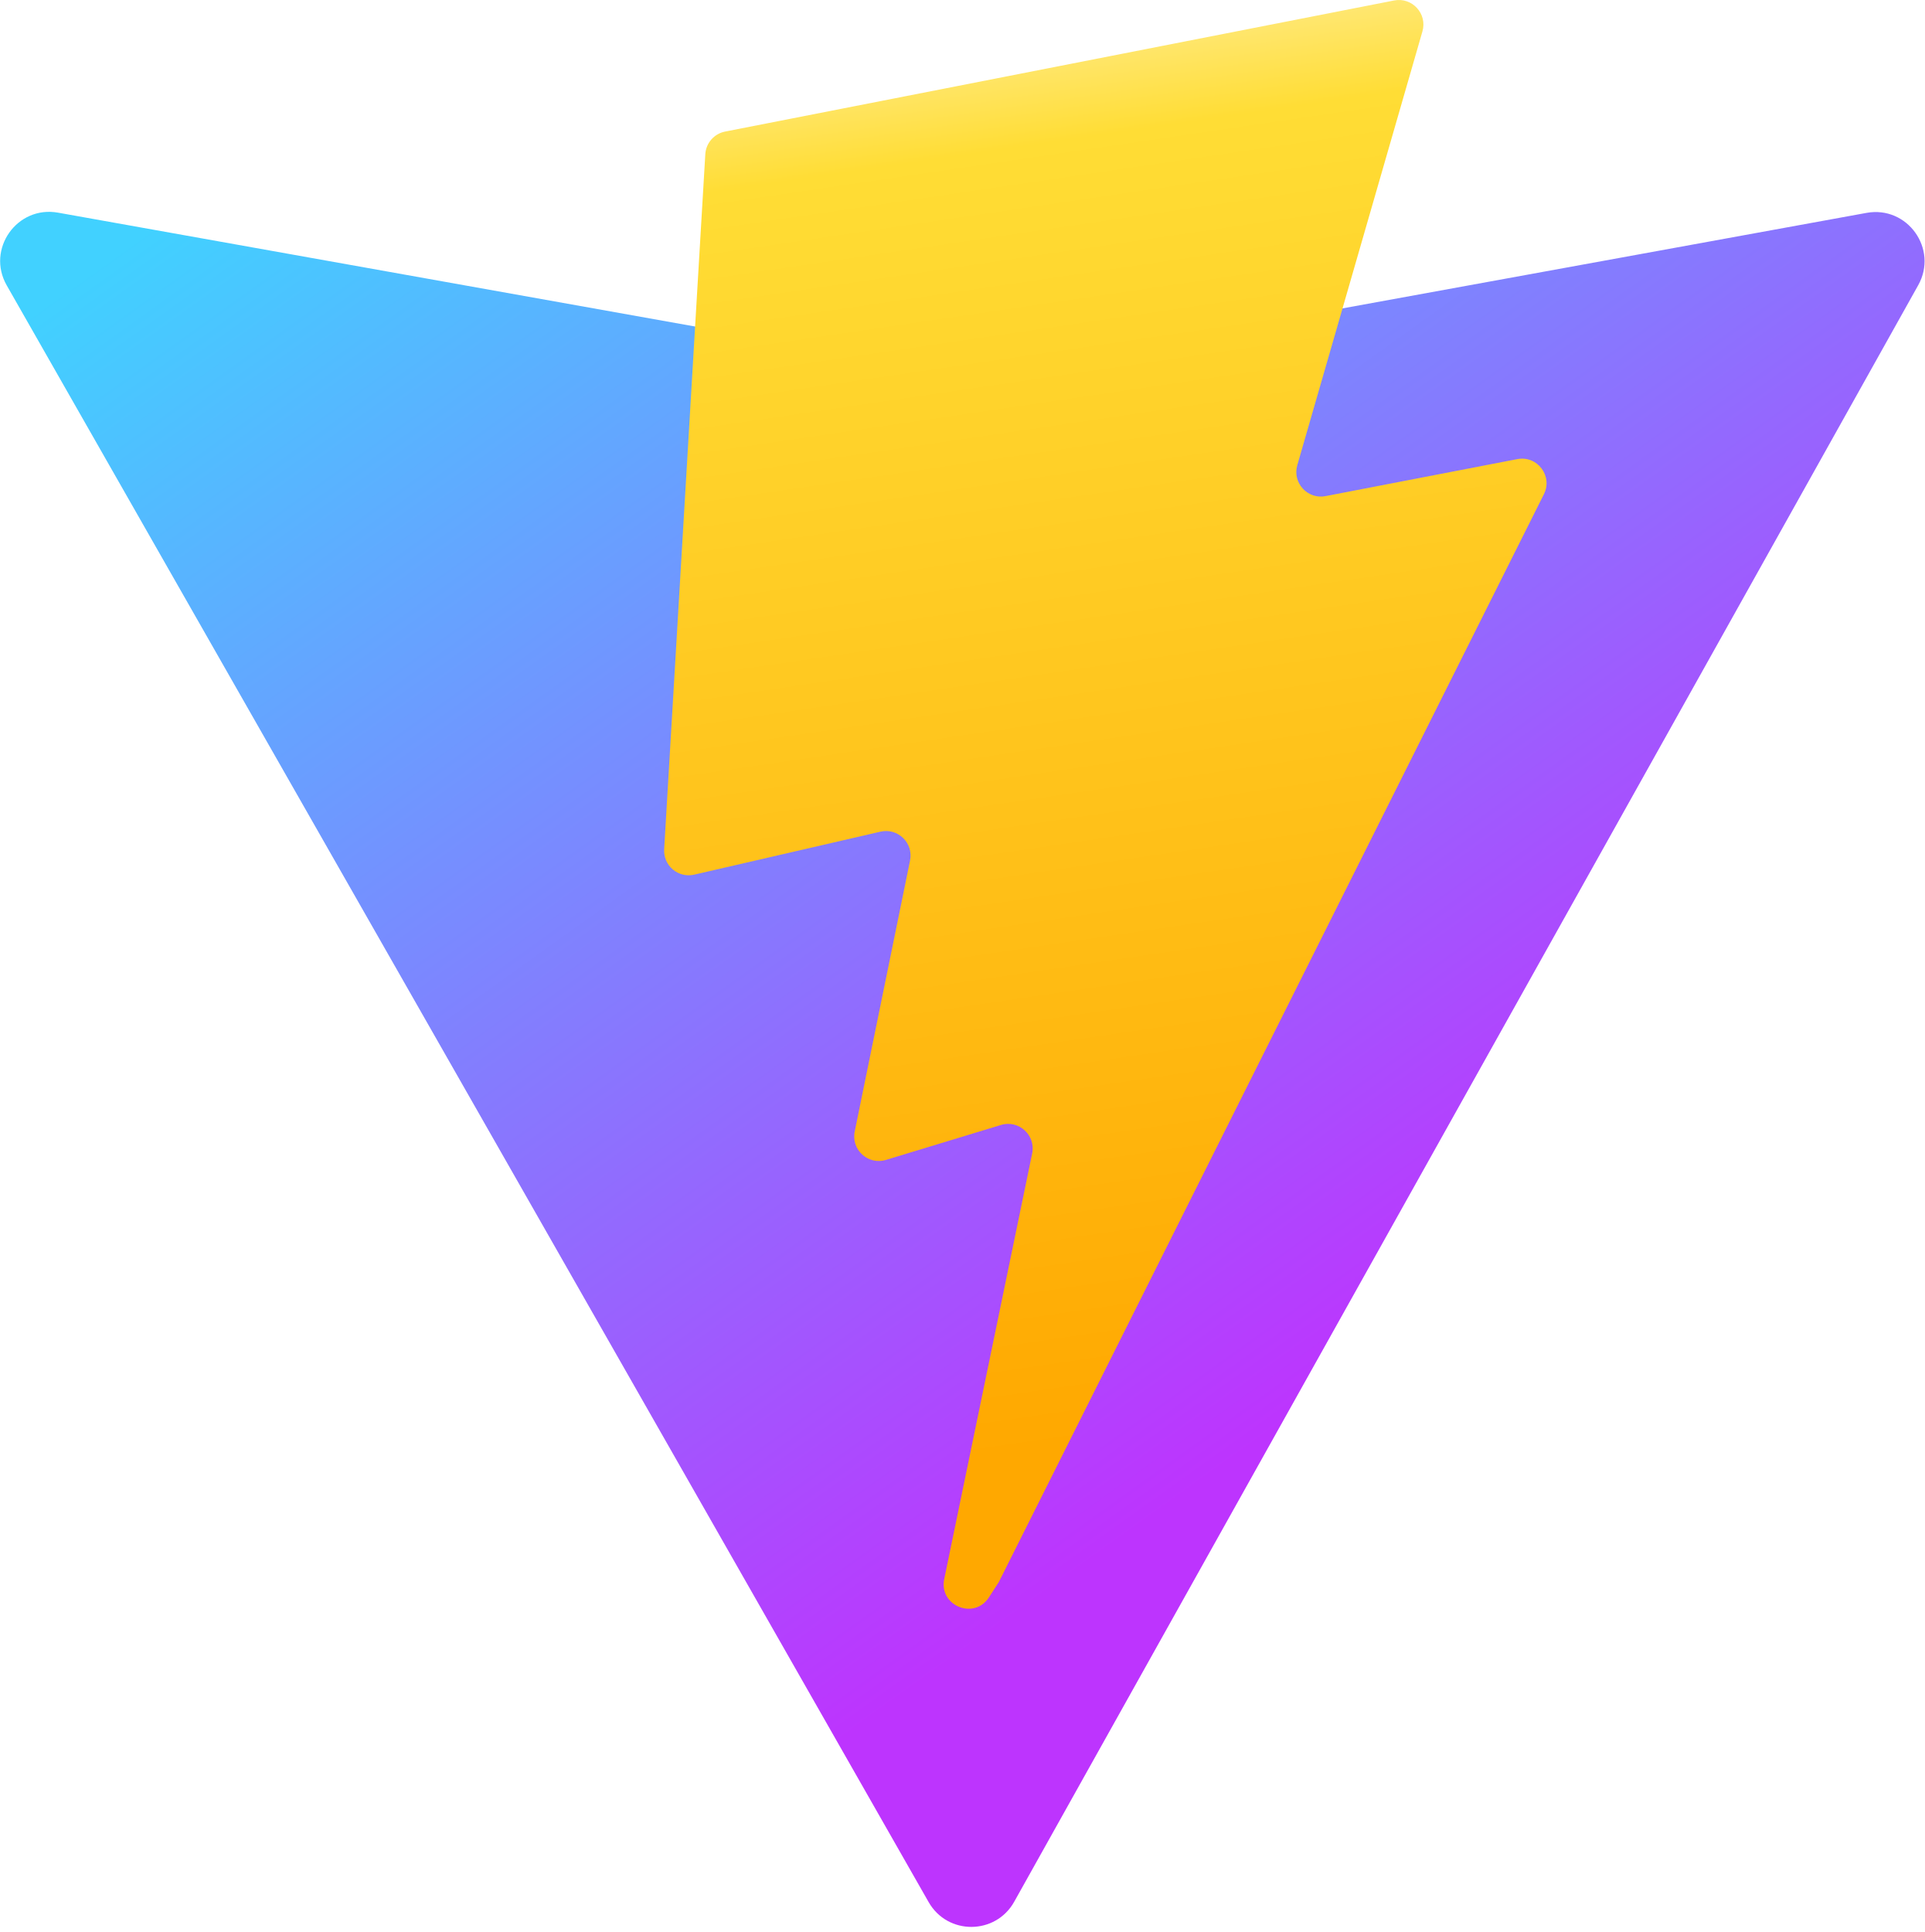
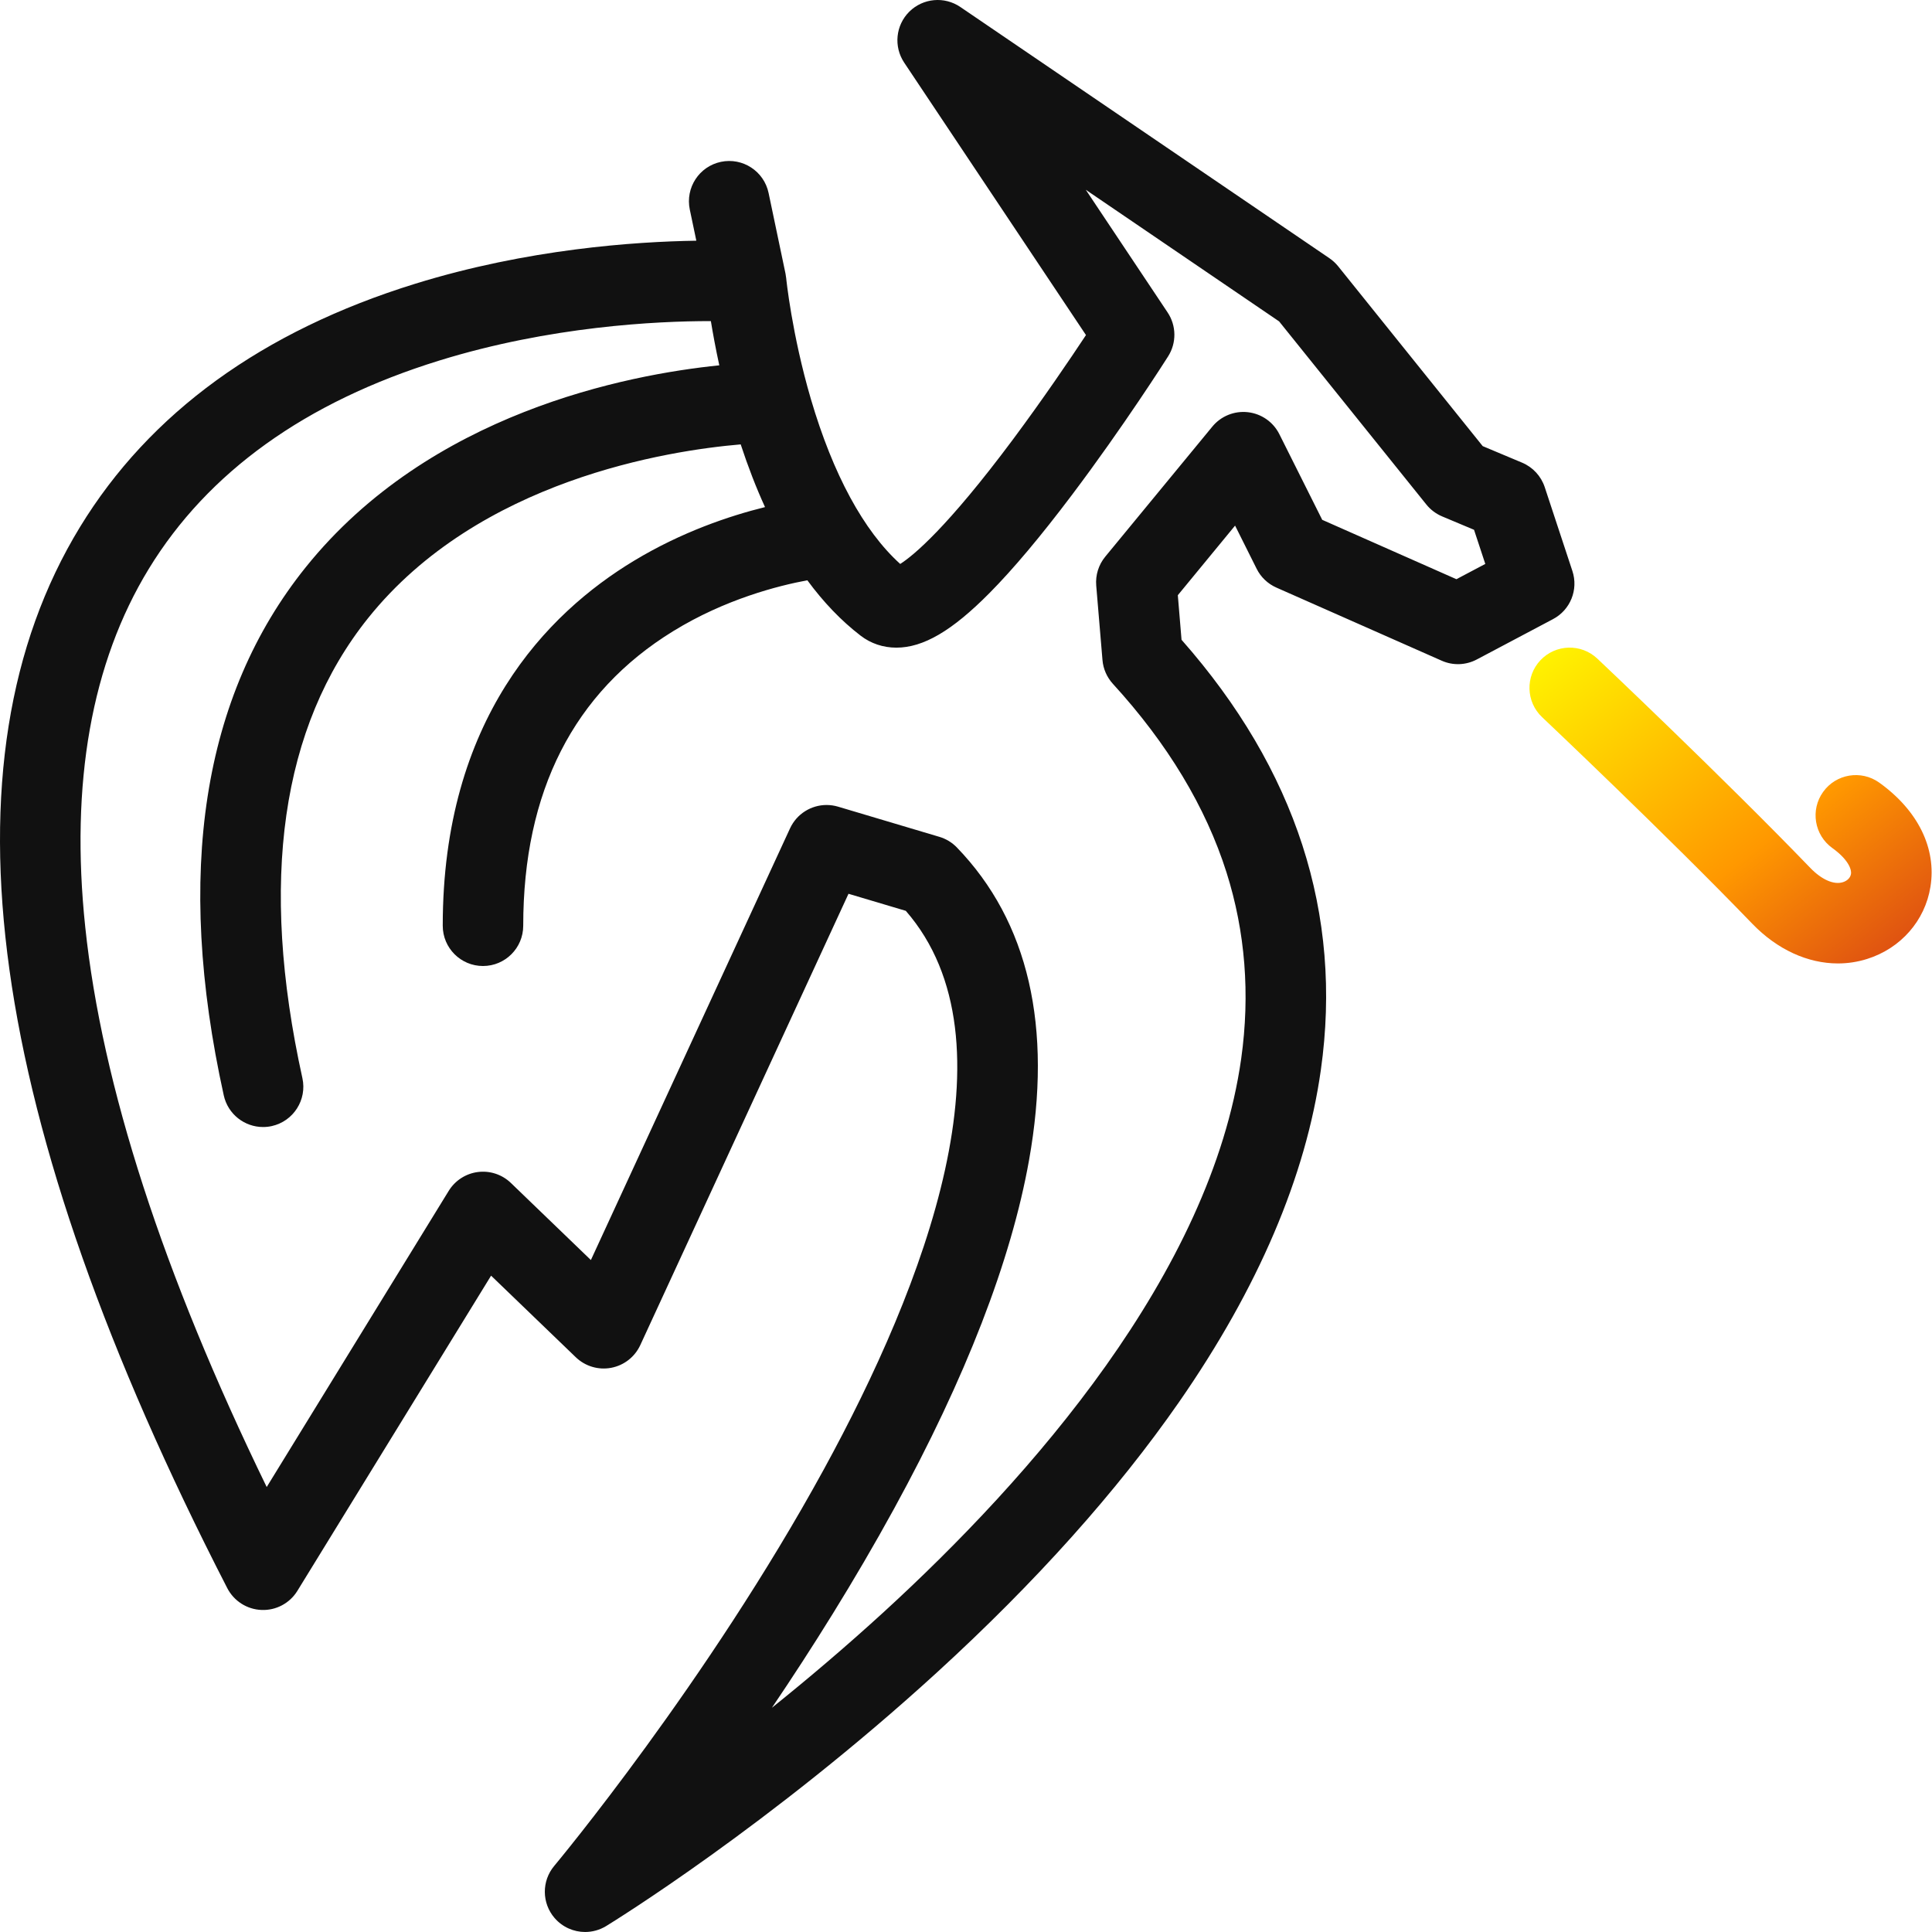
- <svg xmlns="http://www.w3.org/2000/svg" aria-hidden="true" role="img" class="iconify iconify--logos" width="31.88" height="32" preserveAspectRatio="xMidYMid meet" viewBox="0 0 256 257">
+ <svg xmlns="http://www.w3.org/2000/svg" class="css-ze2te4 css-qd6ojx" viewBox="0 0 100 100.02">
  <defs>
-     <linearGradient id="IconifyId1813088fe1fbc01fb466" x1="-.828%" x2="57.636%" y1="7.652%" y2="78.411%">
-       <stop offset="0%" stop-color="#41D1FF" />
-       <stop offset="100%" stop-color="#BD34FE" />
-     </linearGradient>
-     <linearGradient id="IconifyId1813088fe1fbc01fb467" x1="43.376%" x2="50.316%" y1="2.242%" y2="89.03%">
-       <stop offset="0%" stop-color="#FFEA83" />
-       <stop offset="8.333%" stop-color="#FFDD35" />
-       <stop offset="100%" stop-color="#FFA800" />
+     <linearGradient id="dragonFire" x1="0%" y1="0%" x2="100%" y2="100%">
+       <stop offset="0%" stop-color="#fff700">
+         <animate attributeName="stop-color" values="#fff700;#ffe000;#fff700" dur="1s" repeatCount="indefinite" />
+       </stop>
+       <stop offset="60%" stop-color="#ff9800">
+         <animate attributeName="stop-color" values="#ff9800;#ff5a00;#ff9800" dur="1s" repeatCount="indefinite" />
+       </stop>
+       <stop offset="100%" stop-color="#d84315">
+         <animate attributeName="stop-color" values="#d84315;#b71c1c;#d84315" dur="1s" repeatCount="indefinite" />
+       </stop>
    </linearGradient>
  </defs>
-   <path fill="url(#IconifyId1813088fe1fbc01fb466)" d="M255.153 37.938L134.897 252.976c-2.483 4.44-8.862 4.466-11.382.048L.875 37.958c-2.746-4.814 1.371-10.646 6.827-9.67l120.385 21.517a6.537 6.537 0 0 0 2.322-.004l117.867-21.483c5.438-.991 9.574 4.796 6.877 9.62Z" />
-   <path fill="url(#IconifyId1813088fe1fbc01fb467)" d="M185.432.063L96.44 17.501a3.268 3.268 0 0 0-2.634 3.014l-5.474 92.456a3.268 3.268 0 0 0 3.997 3.378l24.777-5.718c2.318-.535 4.413 1.507 3.936 3.838l-7.361 36.047c-.495 2.426 1.782 4.5 4.151 3.78l15.304-4.649c2.372-.72 4.652 1.36 4.15 3.788l-11.698 56.621c-.732 3.542 3.979 5.473 5.943 2.437l1.313-2.028l72.516-144.72c1.215-2.423-.88-5.186-3.54-4.672l-25.505 4.922c-2.396.462-4.435-1.77-3.759-4.114l16.646-57.705c.677-2.35-1.37-4.583-3.769-4.113Z" />
+   <g transform="translate(-0.00995523, -0.0001134346) scale(0.1953517)" class="css-1mun45u" fill="#111111">
+     <g>
+       <path d="M416.749,151.314l-7.328-22.211c-0.969-2.929-3.156-5.296-6-6.492l-10.438-4.383l-38.312-47.664   c-0.672-0.82-1.438-1.539-2.312-2.133l-97.82-66.585c-4.219-2.867-9.875-2.352-13.508,1.242c-3.625,3.594-4.195,9.25-1.367,13.5   l48.18,72.21c-4.156,6.289-11.328,16.875-19.312,27.609c-17.547,23.546-26.445,30.835-29.914,33.046   c-9.672-8.734-17.812-23.742-23.672-43.687c-5.054-17.227-6.546-31.984-6.554-32.125c-0.008-0.016-0.008-0.023-0.008-0.023   c-0.016-0.133-0.031-0.25-0.055-0.367c-0.023-0.234-0.062-0.461-0.102-0.68c-0.008-0.031-0.008-0.062-0.016-0.094l-4.477-21.336   c-1.211-5.766-6.867-9.46-12.633-8.25c-5.766,1.211-9.453,6.867-8.25,12.633l1.734,8.266c-16.281,0.242-44.727,2.195-74.453,11.391   c-40.508,12.531-70.414,34.227-88.882,64.484c-38,62.266-24.867,156.883,39.031,281.209c1.766,3.422,5.234,5.641,9.086,5.781   c3.852,0.156,7.477-1.781,9.492-5.062l51.335-83.53l22.453,21.625c2.484,2.391,5.977,3.438,9.367,2.797   c3.398-0.641,6.266-2.875,7.719-6.016l55.179-119.609l15.188,4.523c29.992,34.461,4.953,99.226-21.695,147.959   c-30.828,56.391-71.007,104.578-71.476,105.141c-3.359,4-3.32,9.859,0.094,13.812c2.094,2.422,5.07,3.703,8.086,3.703   c1.914,0,3.836-0.516,5.562-1.562c1.758-1.078,43.391-26.734,87.695-67.234c26.164-23.922,47.758-48.047,64.195-71.718   c20.922-30.156,33.562-59.734,37.531-87.952c5.828-41.258-6.594-79.594-36.922-113.984l-0.984-11.812l15.172-18.445l5.719,11.445   c1.109,2.219,2.953,3.977,5.234,4.984l43.812,19.375c2.983,1.328,6.405,1.203,9.296-0.328l20.188-10.688   C416.218,161.65,418.39,156.252,416.749,151.314z M386.015,153.494l-35.562-15.734l-11.359-22.695   c-1.609-3.227-4.75-5.422-8.344-5.828c-3.578-0.406-7.125,1.031-9.422,3.82l-28.375,34.468c-1.766,2.148-2.625,4.898-2.391,7.672   l1.656,19.711c0.188,2.344,1.172,4.562,2.75,6.305c14.5,15.852,24.641,32.671,30.125,50c4.969,15.695,6.281,32.282,3.891,49.321   c-8.016,56.874-55.938,111.154-94.727,146.67c-10.133,9.266-20.188,17.781-29.648,25.375c10.585-15.641,21.921-33.656,32.375-52.75   c18.992-34.687,31.023-65.749,35.766-92.327c6.312-35.358-0.125-63.257-19.117-82.914c-1.273-1.32-2.867-2.289-4.625-2.812   l-26.859-8c-1.008-0.297-2.039-0.445-3.047-0.445c-4.07,0-7.906,2.343-9.687,6.203l-52.773,114.39l-21.195-20.422   c-2.328-2.25-5.539-3.312-8.742-2.906c-3.203,0.406-6.055,2.25-7.742,5l-48.234,78.483   C43.22,337.501,27.056,287.643,22.642,245.673c-4.016-38.101,1.648-70.031,16.82-94.89c15.679-25.687,41.585-44.273,76.984-55.226   c29.414-9.102,57.625-10.461,71.828-10.461c0.055,0,0.109,0,0.164,0c0.539,3.281,1.266,7.266,2.234,11.719   c-24.508,2.5-76.726,12.602-109.585,53.492c-27.398,34.086-34.711,81.187-21.734,139.992c1.102,4.984,5.516,8.374,10.406,8.374   c0.766,0,1.539-0.077,2.312-0.249c5.75-1.281,9.383-6.969,8.117-12.719c-11.5-52.118-5.633-93.133,17.438-121.93   c29.367-36.64,79.546-44.375,98.718-46.007c1.953,5.945,4.102,11.492,6.445,16.617c-9.438,2.336-22.062,6.578-34.727,14.227   c-23.125,13.961-50.687,42.078-50.679,96.718c0,5.891,4.773,10.672,10.664,10.672c5.891,0,10.664-4.781,10.664-10.672   c0-35.585,13.367-61.843,39.734-78.062c13.805-8.492,27.875-12.062,35.562-13.484c4.289,5.836,8.992,10.734,14.102,14.664   c2.703,2.086,5.984,3.188,9.484,3.188c7.148,0,14.758-4.453,24.656-14.445c6.273-6.328,13.609-15.055,21.797-25.922   c13.719-18.187,25.094-36.07,25.562-36.82c2.266-3.562,2.219-8.125-0.125-11.641l-21.688-32.516l51.234,34.883l39.016,48.523   c1.109,1.383,2.562,2.469,4.188,3.156l8.452,3.547l2.984,9.047L386.015,153.494z" fill="#111111" />
+       <path d="M498.076,207.408c-4.781-3.43-11.453-2.336-14.875,2.453c-3.438,4.781-2.344,11.445,2.438,14.882   c4,2.867,5.156,5.5,4.938,6.883c-0.156,0.969-0.969,1.797-2.141,2.164c-2.391,0.758-5.625-0.664-8.641-3.789   c-23.108-23.96-56.093-55.148-56.437-55.46c-4.281-4.047-11.031-3.852-15.078,0.43c-4.031,4.281-3.844,11.031,0.438,15.078   c0.328,0.312,32.953,31.156,55.719,54.765c6.608,6.844,14.687,10.508,22.687,10.508c2.594,0,5.188-0.391,7.703-1.18   c8.922-2.797,15.375-10.133,16.812-19.133C513.279,224.83,508.342,214.767,498.076,207.408z" fill="url(#dragonFire)" />
+     </g>
+   </g>
</svg>
